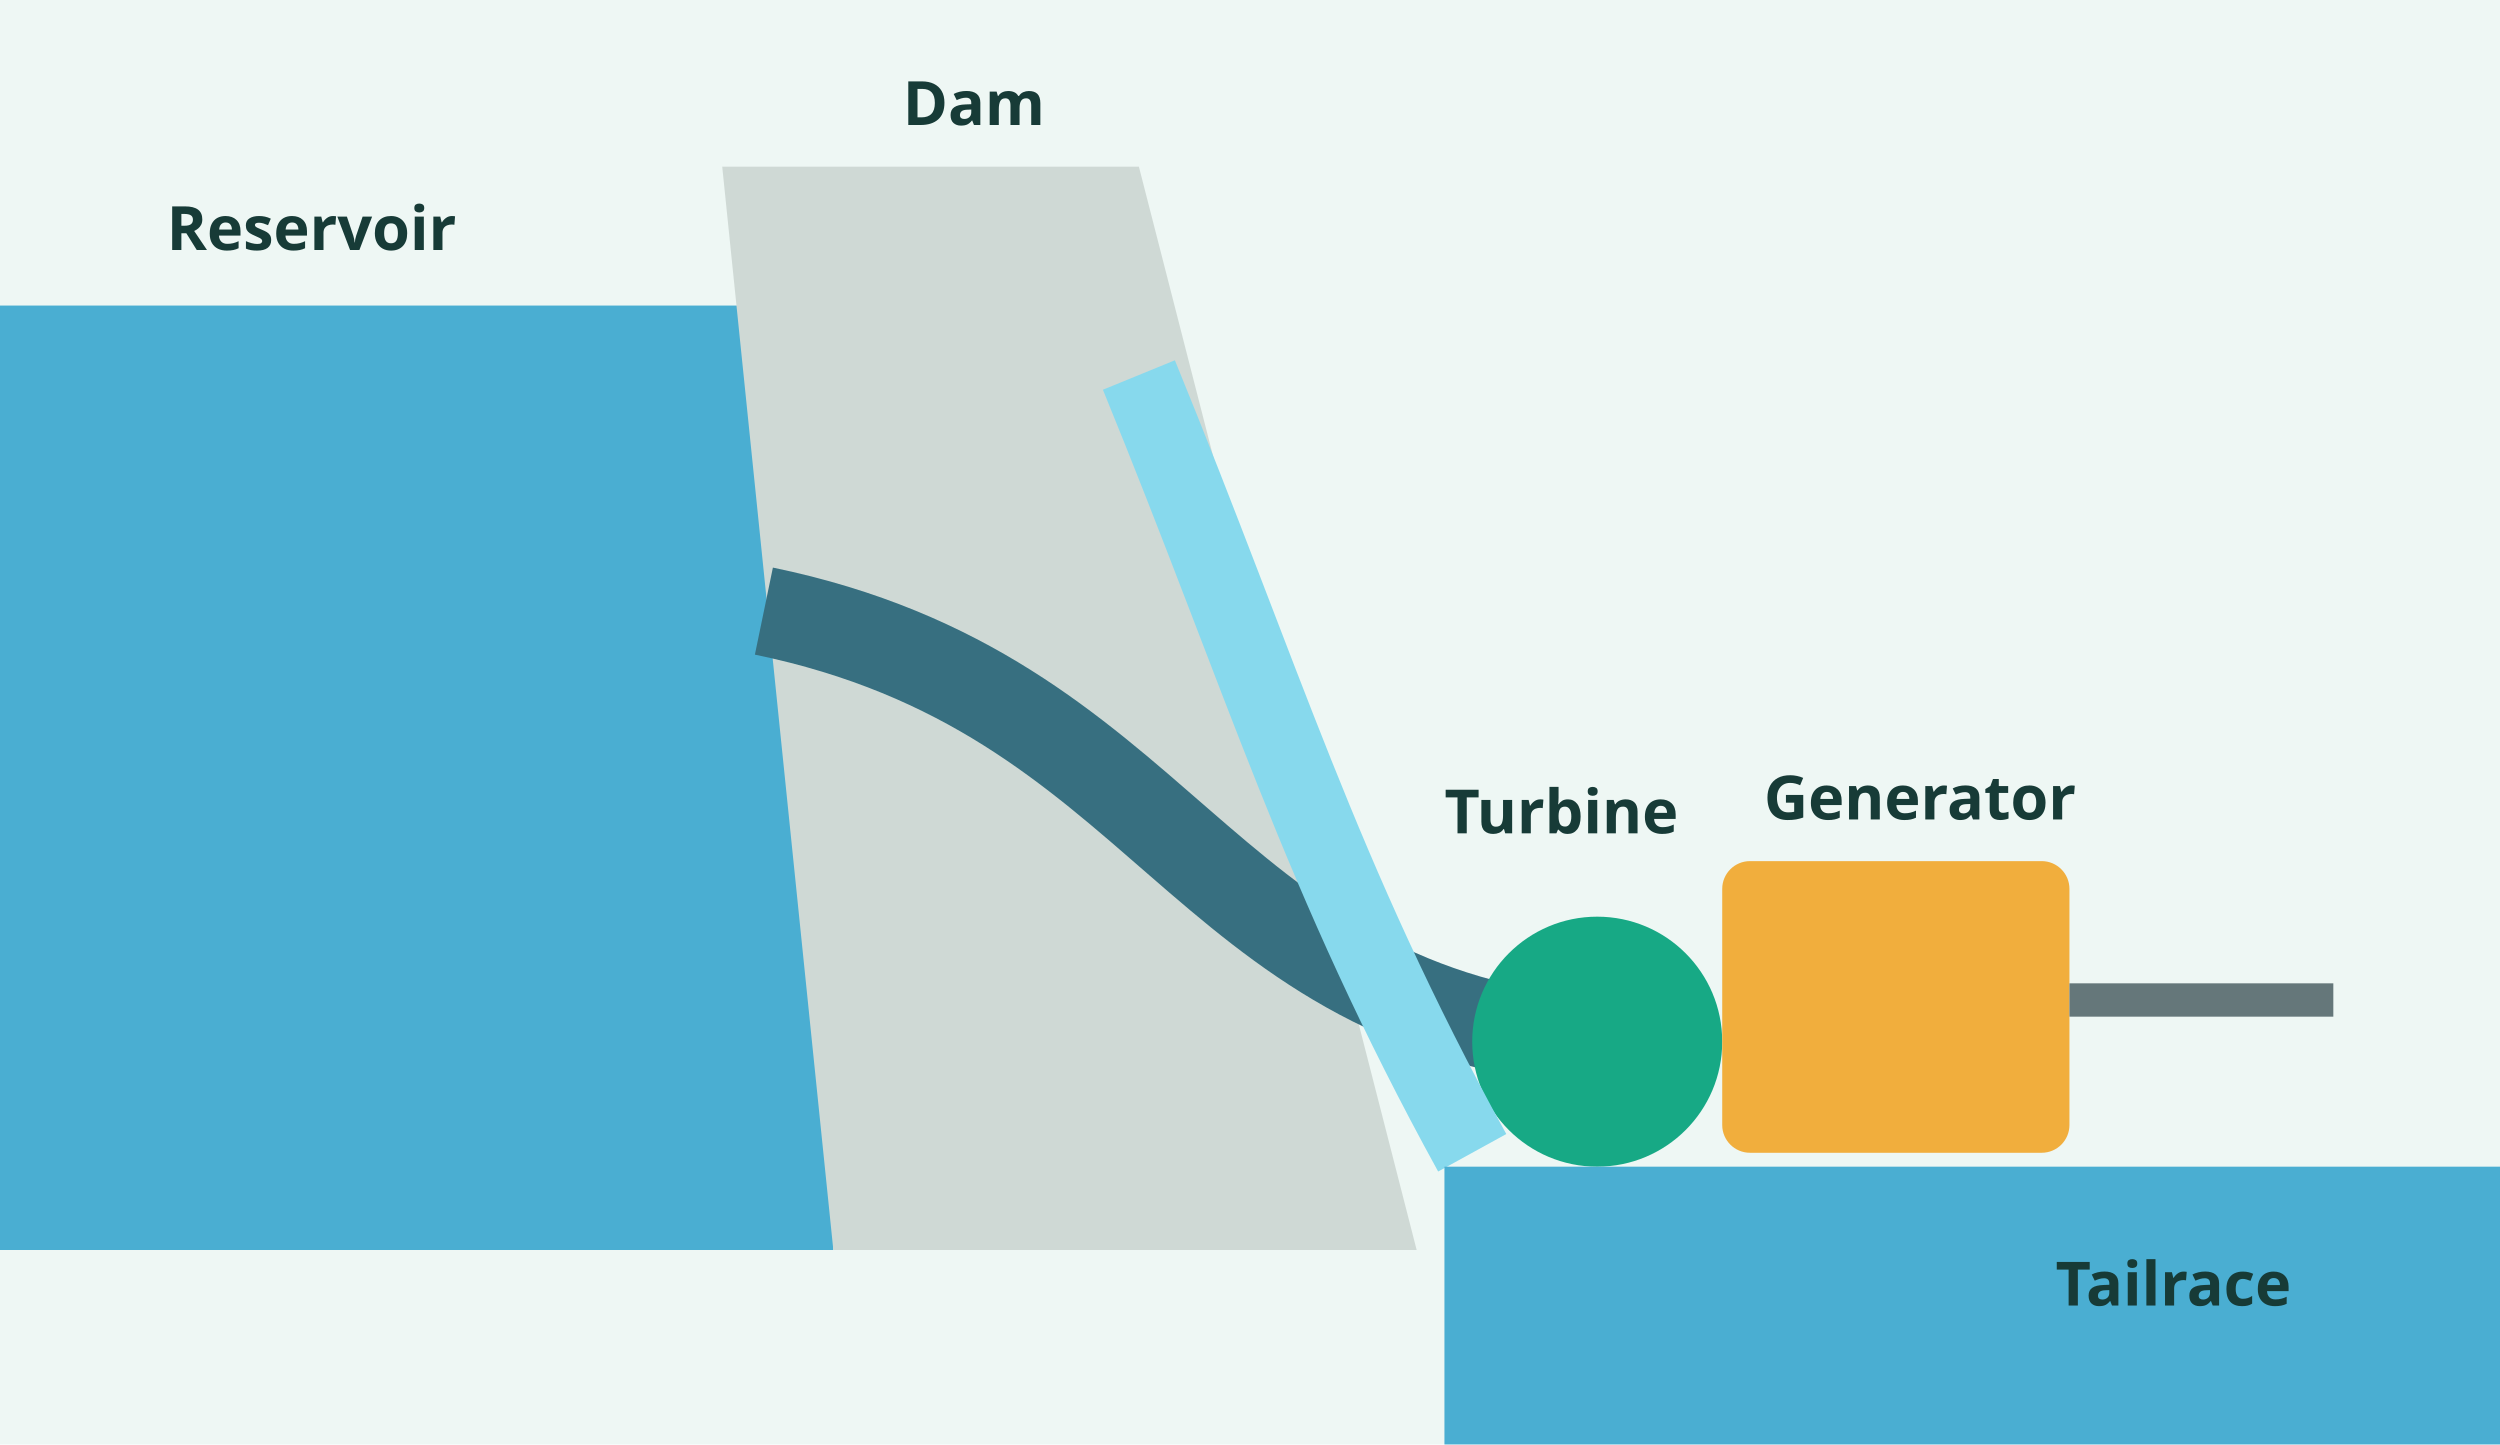
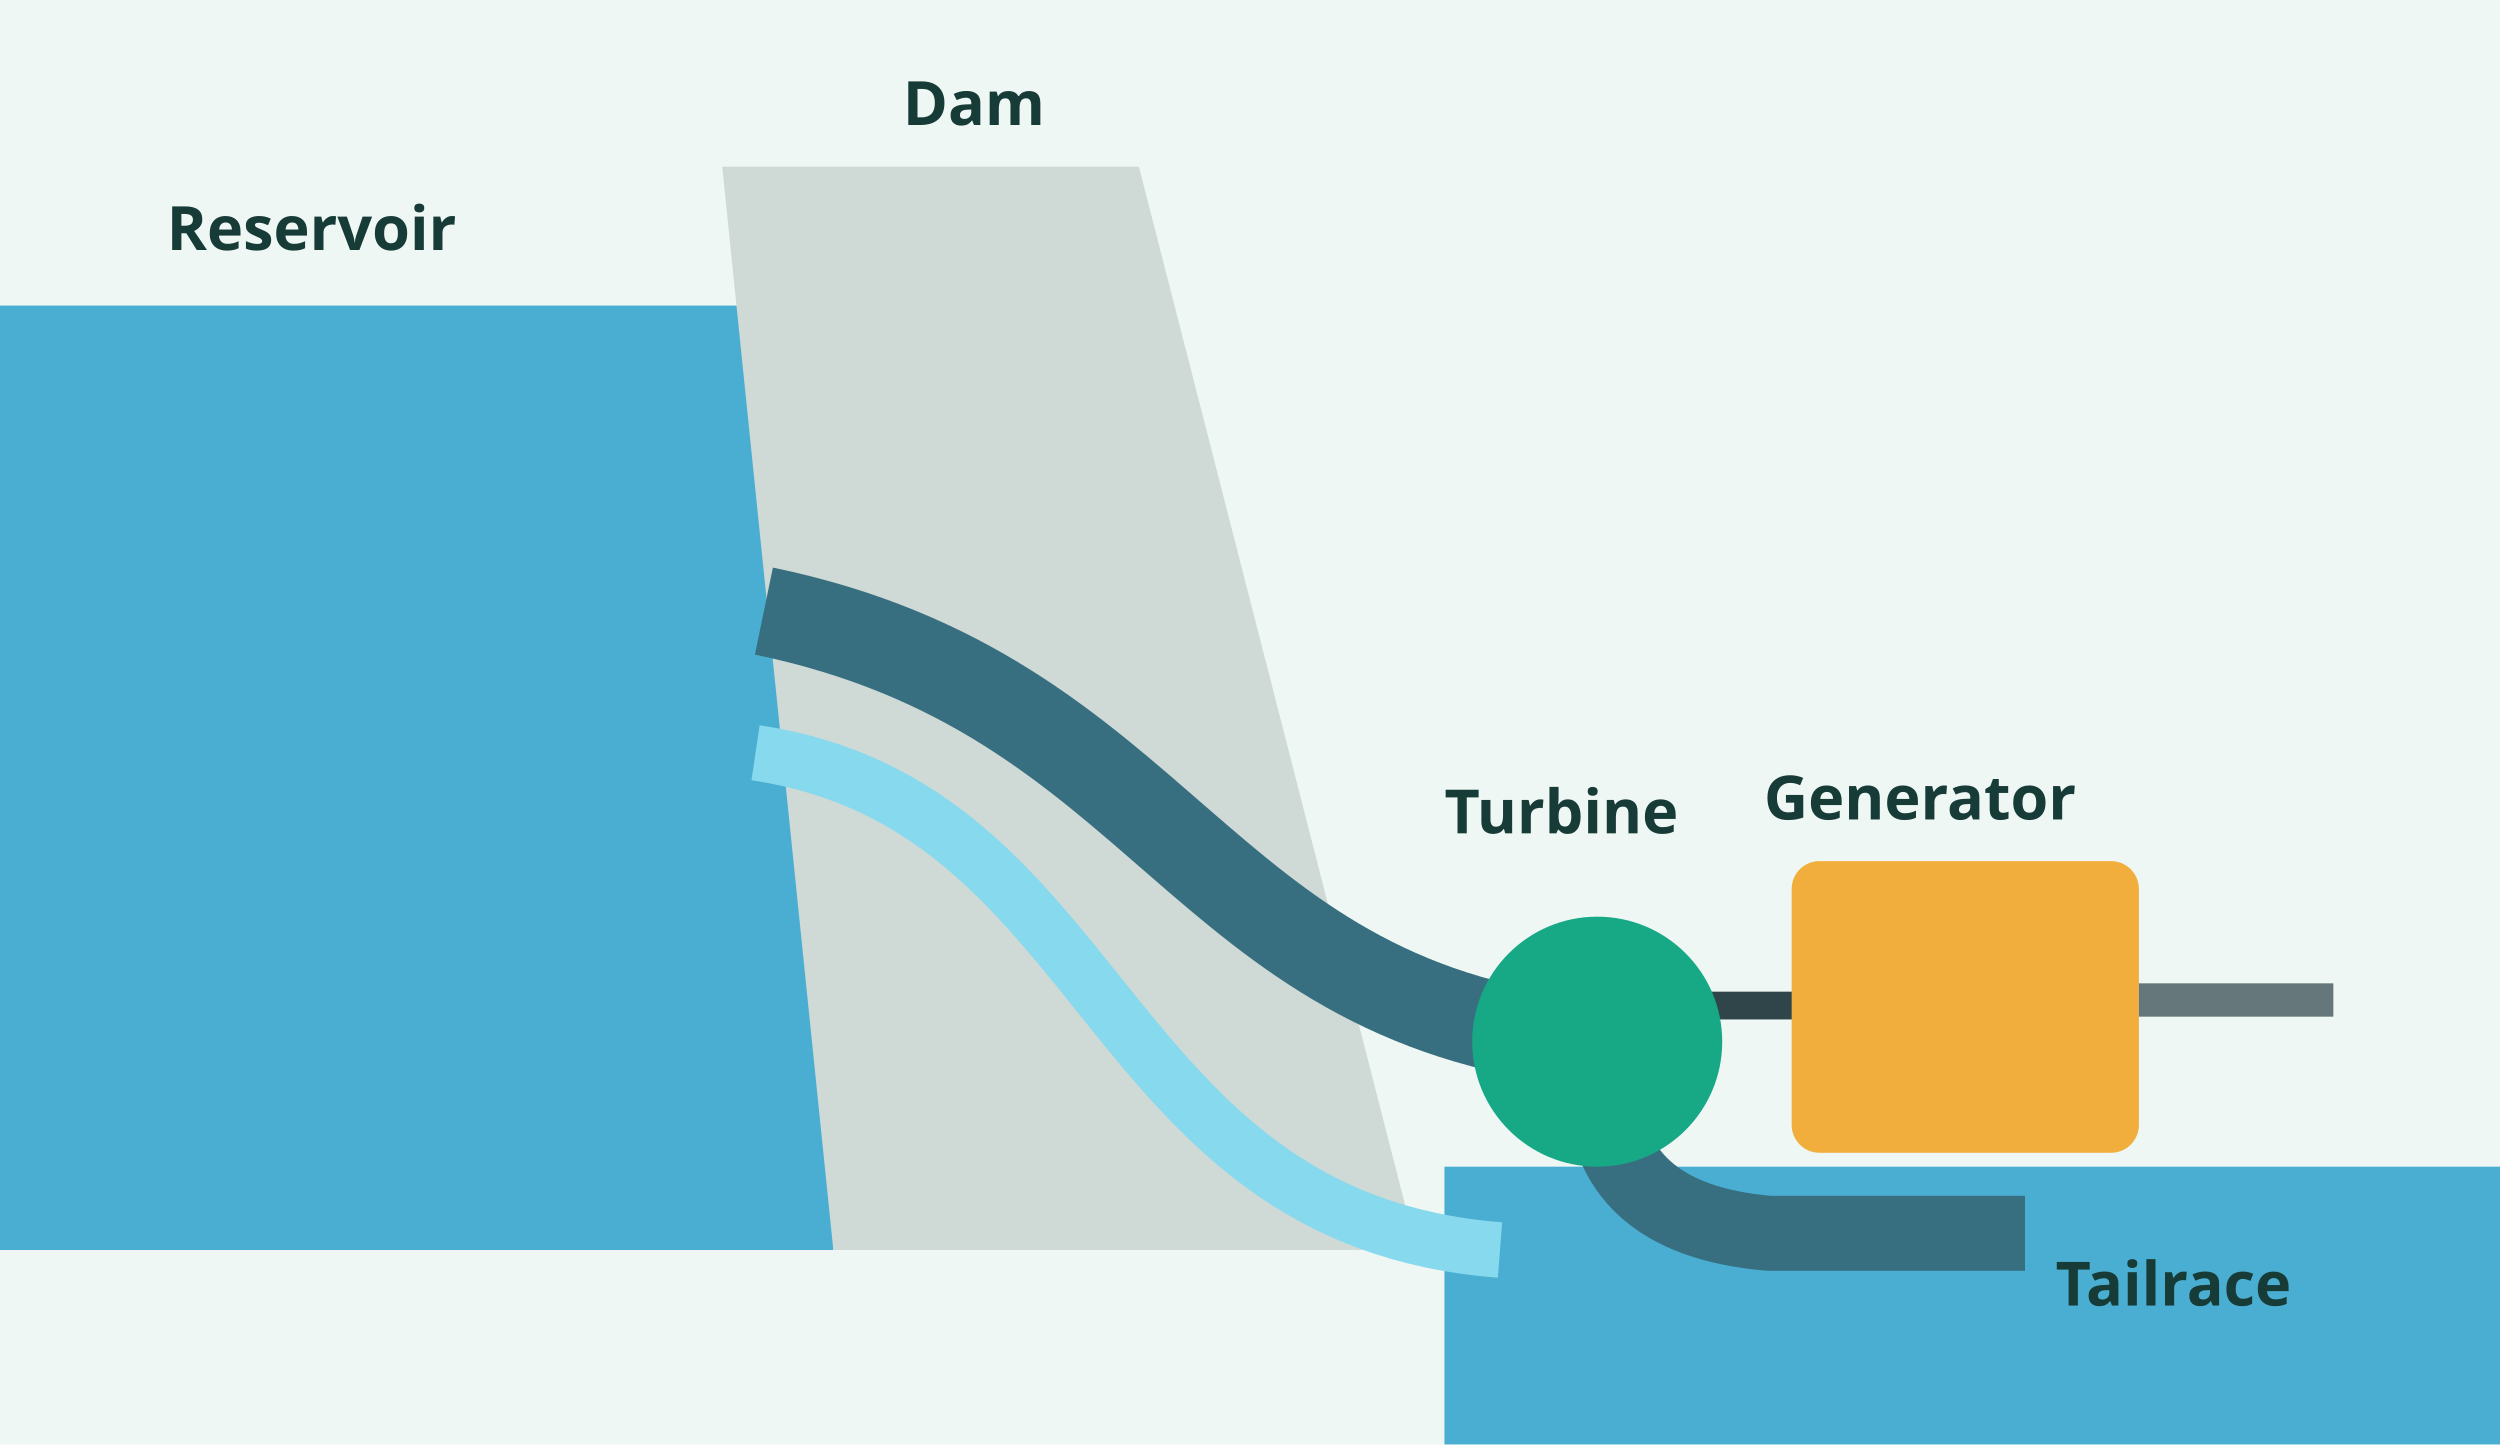
<svg xmlns="http://www.w3.org/2000/svg" viewBox="0 0 900 520" role="img" aria-labelledby="title desc">
  <rect width="900" height="520" fill="#eef7f4" />
  <path d="M0 110h300v340H0z" fill="#4aaed2" />
  <path d="M260 60h150l100 390H300z" fill="#cfd9d5" />
+   <path d="M520 420h380v100H520z" fill="#4aaed2" />
+   <path d="M272 271C400 290 396 439 540 450" fill="none" stroke="#87d9ed" stroke-width="20" />
  <path d="M275 220C420 250 430 360 570 375" fill="none" stroke="#376f80" stroke-width="32" />
+   <path d="M577 389q0 50 60 55h92" fill="none" stroke="#376f80" stroke-width="27" />
+   <path d="M601 362h50" stroke="#30454a" stroke-width="10" />
  <circle cx="575" cy="375" r="45" fill="#17a985" />
-   <rect x="620" y="310" width="125" height="105" rx="10" fill="#f1ae3d" />
-   <path d="M745 360h95" stroke="#65777a" stroke-width="12" />
-   <path d="M410 135c45 110 65 180 120 280" fill="none" stroke="#87d9ed" stroke-width="28" />
-   <path d="M520 420h380v100H520z" fill="#4aaed2" />
+   <rect x="645" y="310" width="125" height="105" rx="10" fill="#f1ae3d" />
+   <path d="M770 360h70" stroke="#65777a" stroke-width="12" />
  <g font-family="system-ui,sans-serif" font-size="22" font-weight="700" fill="#173b37">
    <text x="60" y="90">Reservoir</text>
    <text x="325" y="45">Dam</text>
    <text x="520" y="300">Turbine</text>
    <text x="635" y="295">Generator</text>
    <text x="740" y="470">Tailrace</text>
  </g>
</svg>
